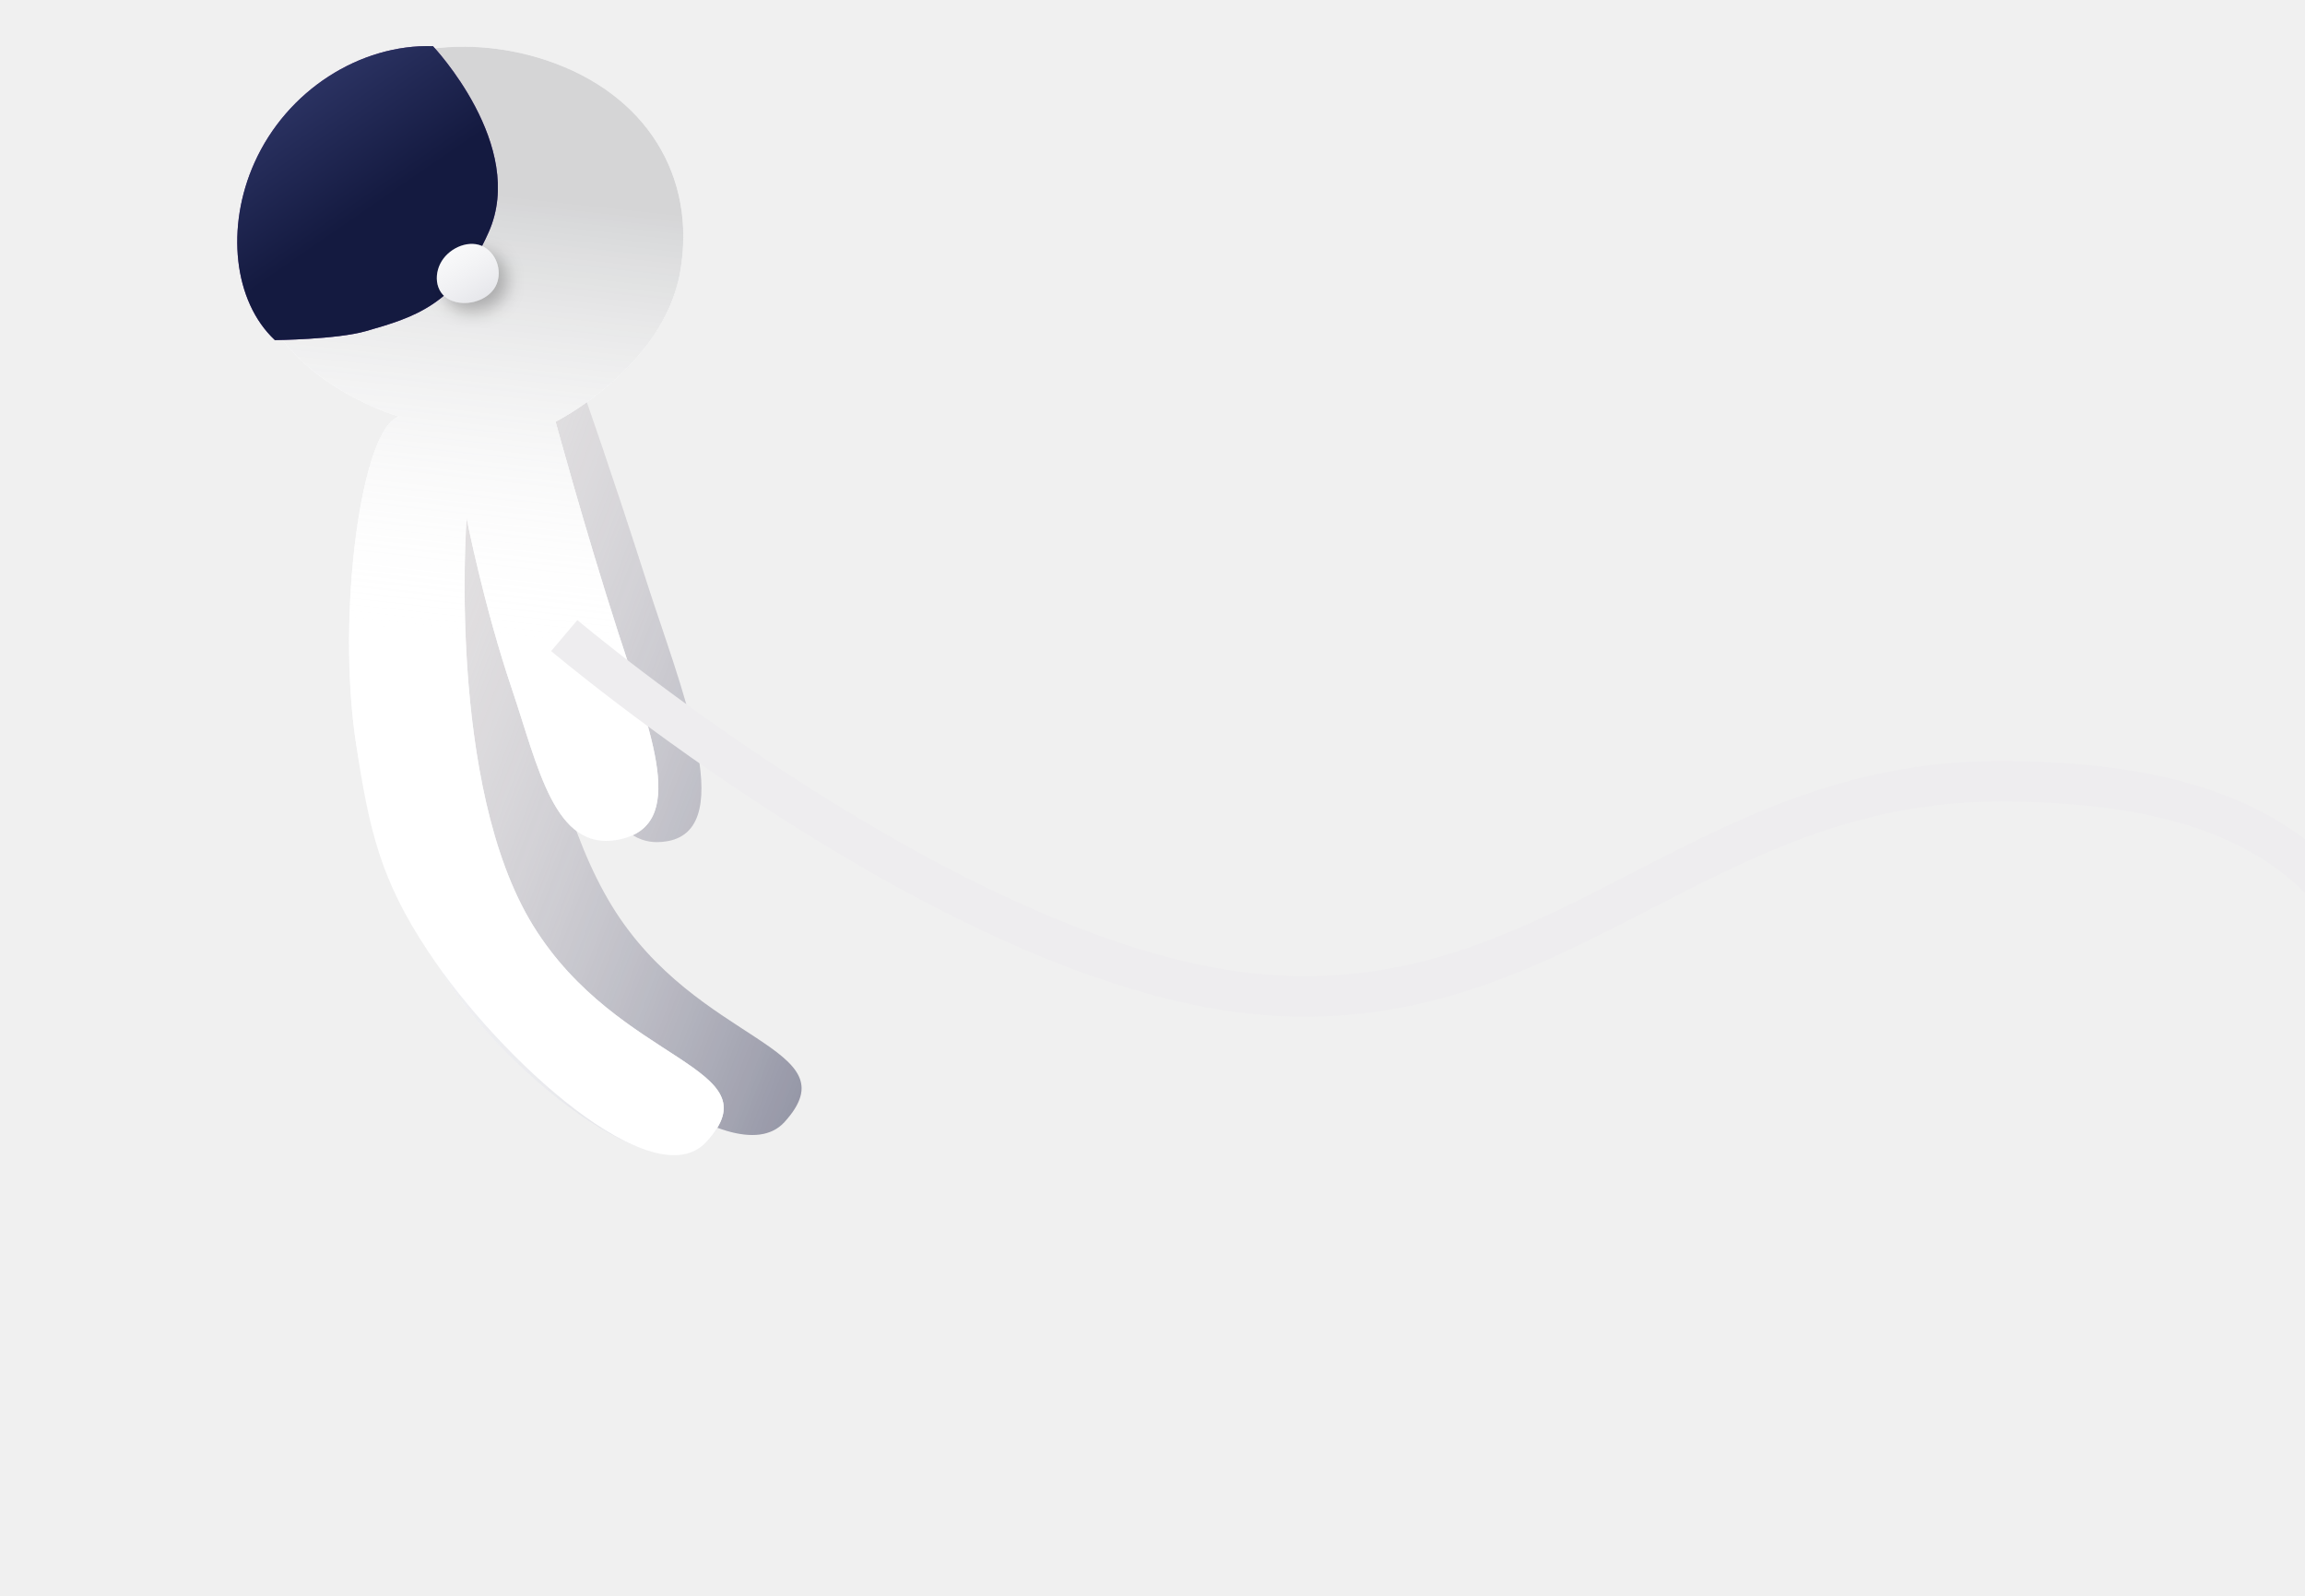
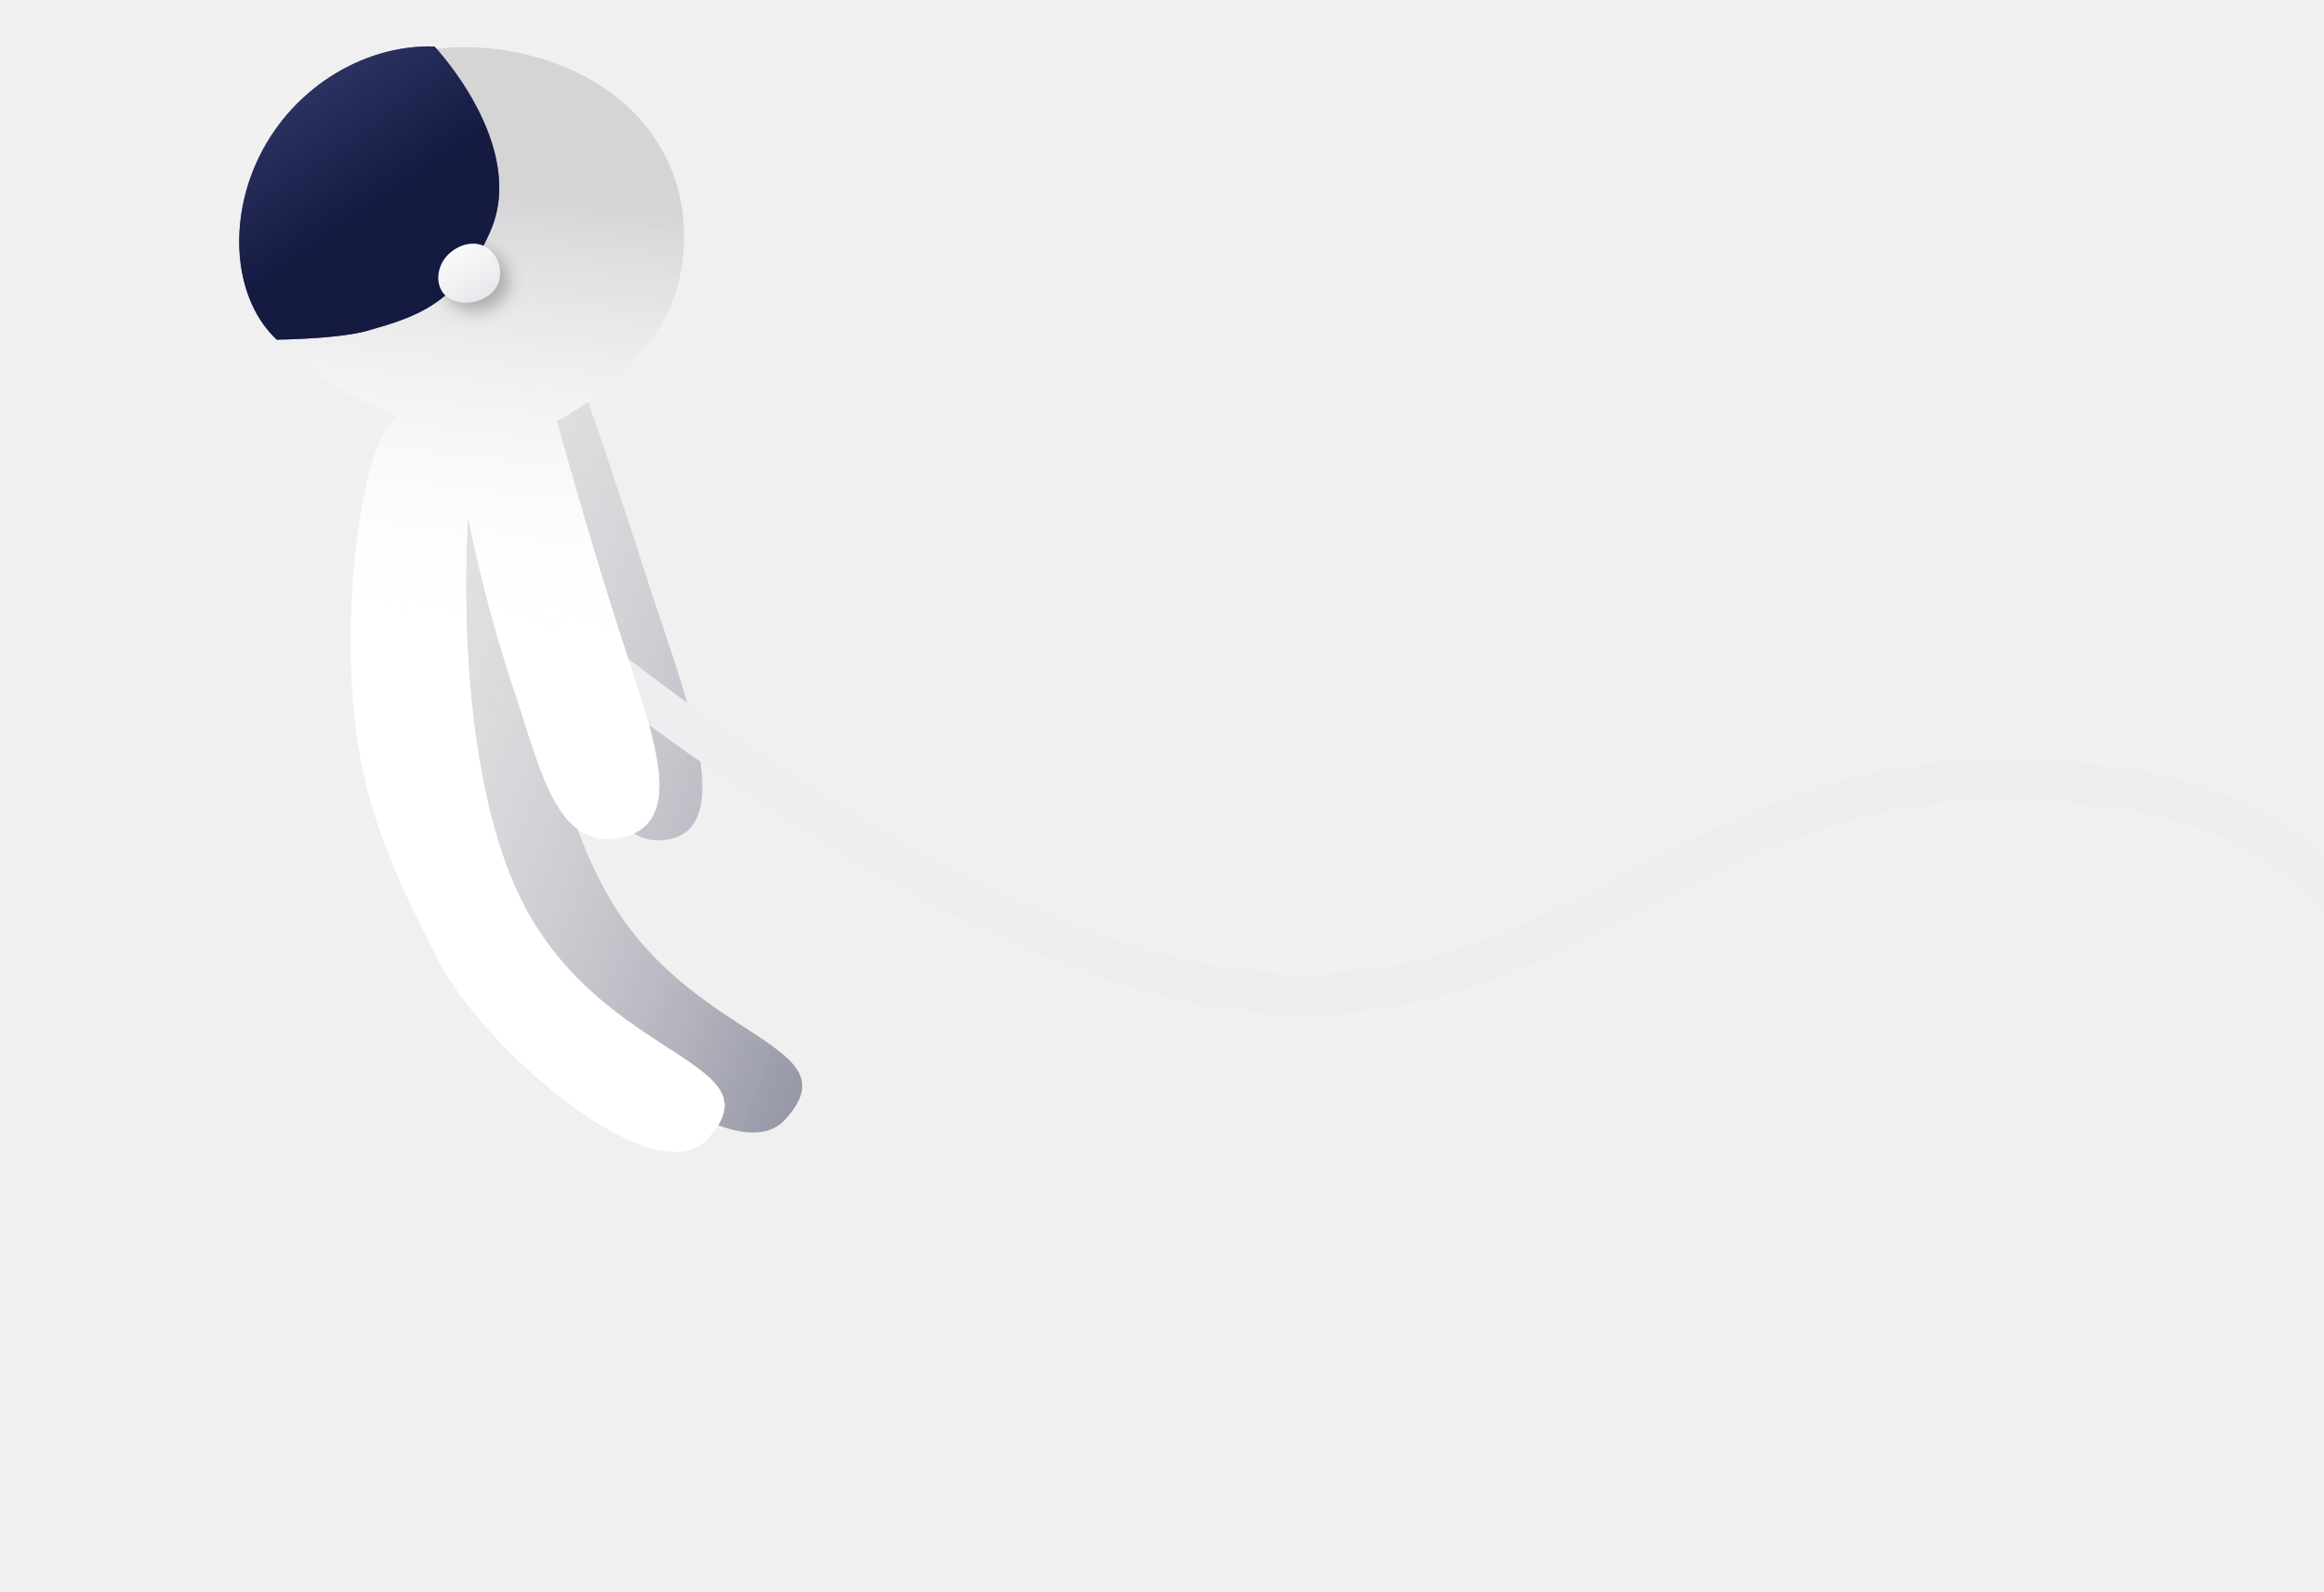
- <svg xmlns="http://www.w3.org/2000/svg" width="471" height="326" viewBox="0 0 471 326" fill="none">
-   <path d="M125.071 185.175C142.499 213.542 174.388 213.764 160.295 229.28C149.612 241.041 114.273 210.854 104.988 191.846C98.631 178.833 91.757 165.915 89.06 147.882C85.128 121.595 90.185 83.429 97.931 81.209L119.85 82.026C119.85 82.026 125.302 97.498 132.06 118.663C138.766 139.664 151.096 169.103 136.504 171.859C123.61 174.295 120.625 155.668 115.274 139.722C109.547 122.656 105.493 102.1 105.493 102.1C105.493 102.1 107.494 156.565 125.071 185.175Z" fill="#E6E3E3" />
-   <path d="M125.071 185.175C142.499 213.542 174.388 213.764 160.295 229.28C149.612 241.041 114.273 210.854 104.988 191.846C98.631 178.833 91.757 165.915 89.06 147.882C85.128 121.595 90.185 83.429 97.931 81.209L119.85 82.026C119.85 82.026 125.302 97.498 132.06 118.663C138.766 139.664 151.096 169.103 136.504 171.859C123.61 174.295 120.625 155.668 115.274 139.722C109.547 122.656 105.493 102.1 105.493 102.1C105.493 102.1 107.494 156.565 125.071 185.175Z" fill="url(#paint0_linear)" />
-   <path d="M144.379 233.302C158.515 217.796 126.485 217.541 108.943 189.146C91.253 160.509 95.344 105.874 95.344 105.874C95.344 105.874 98.827 123.709 104.601 140.786C109.996 156.742 113.292 174.025 126.24 171.603C140.892 168.861 133.003 150.015 126.24 129.001C119.425 107.822 113.526 86.172 113.526 86.172C113.526 86.172 135.539 75.092 138.974 55.579C142.409 36.066 132.023 19.143 111.704 12.342C105.051 10.115 98.081 9.225 91.337 9.657C75.19 10.69 60.336 19.295 54.214 35.249C48.214 50.884 51.768 62.092 58.035 69.871C67.01 81.014 81.552 85.12 81.552 85.12C73.774 87.332 68.743 125.504 72.726 151.803C75.458 169.845 82.378 182.774 88.78 195.798C98.131 214.822 133.664 245.055 144.379 233.302Z" fill="white" />
-   <path d="M144.379 233.302C158.515 217.796 126.485 217.541 108.943 189.146C91.253 160.509 95.344 105.874 95.344 105.874C95.344 105.874 98.827 123.709 104.601 140.786C109.996 156.742 113.292 174.025 126.24 171.603C140.892 168.861 133.003 150.015 126.24 129.001C119.425 107.822 113.526 86.172 113.526 86.172C113.526 86.172 135.539 75.092 138.974 55.579C142.409 36.066 132.023 19.143 111.704 12.342C105.051 10.115 98.081 9.225 91.337 9.657C75.19 10.69 60.336 19.295 54.214 35.249C48.214 50.884 51.768 62.092 58.035 69.871C67.01 81.014 81.552 85.12 81.552 85.12C73.774 87.332 68.743 125.504 72.726 151.803C75.458 169.845 82.378 182.774 88.78 195.798C98.131 214.822 133.664 245.055 144.379 233.302Z" fill="url(#paint1_linear)" />
-   <path d="M144.379 233.302C158.515 217.796 126.485 217.541 108.943 189.146C91.253 160.509 95.344 105.874 95.344 105.874C95.344 105.874 98.827 123.709 104.601 140.786C109.996 156.742 113.292 174.025 126.24 171.603C140.892 168.861 133.003 150.015 126.24 129.001C119.425 107.822 113.526 86.172 113.526 86.172C113.526 86.172 135.539 75.092 138.974 55.579C142.409 36.066 132.023 19.143 111.704 12.342C105.051 10.115 98.081 9.225 91.337 9.657C75.19 10.69 60.336 19.295 54.214 35.249C48.214 50.884 51.768 62.092 58.035 69.871C67.01 81.014 81.552 85.12 81.552 85.12C73.774 87.332 68.743 125.504 72.726 151.803C75.458 169.845 77.769 179.755 87.484 194.411C102.24 216.669 133.664 245.055 144.379 233.302Z" fill="white" />
-   <path d="M144.379 233.302C158.515 217.796 126.485 217.541 108.943 189.146C91.253 160.509 95.344 105.874 95.344 105.874C95.344 105.874 98.827 123.709 104.601 140.786C109.996 156.742 113.292 174.025 126.24 171.603C140.892 168.861 133.003 150.015 126.24 129.001C119.425 107.822 113.526 86.172 113.526 86.172C113.526 86.172 135.539 75.092 138.974 55.579C142.409 36.066 132.023 19.143 111.704 12.342C105.051 10.115 98.081 9.225 91.337 9.657C75.19 10.69 60.336 19.295 54.214 35.249C48.214 50.884 51.768 62.092 58.035 69.871C67.01 81.014 81.552 85.12 81.552 85.12C73.774 87.332 68.743 125.504 72.726 151.803C75.458 169.845 77.769 179.755 87.484 194.411C102.24 216.669 133.664 245.055 144.379 233.302Z" fill="url(#paint2_linear)" />
-   <path d="M99.853 47.441C107.719 29.754 88.466 9.433 88.466 9.433C73.57 8.996 58.656 18.44 52.011 33.222C46.087 46.398 47.715 61.588 56.171 69.496C56.171 69.496 68.832 69.362 74.721 67.674L74.833 67.642C84.485 64.876 93.213 62.374 99.853 47.441Z" fill="#68458C" />
-   <path d="M99.853 47.441C107.719 29.754 88.466 9.433 88.466 9.433C73.57 8.996 58.656 18.44 52.011 33.222C46.087 46.398 47.715 61.588 56.171 69.496C56.171 69.496 68.832 69.362 74.721 67.674L74.833 67.642C84.485 64.876 93.213 62.374 99.853 47.441Z" fill="url(#paint3_linear)" />
+ <svg xmlns="http://www.w3.org/2000/svg" width="476" height="326" viewBox="0 0 476 326" fill="none">
+   <path d="M125.586 185.264C143.015 213.632 174.904 213.853 160.81 229.37C150.128 241.13 114.789 210.943 105.503 191.936C99.146 178.922 92.273 166.004 89.575 147.971C85.644 121.684 90.7 83.519 98.447 81.298L120.365 82.115C120.365 82.115 125.817 97.587 132.576 118.752C139.282 139.753 151.611 169.193 137.02 171.949C124.126 174.384 121.141 155.757 115.79 139.811C110.062 122.746 106.008 102.189 106.008 102.189C106.008 102.189 108.01 156.655 125.586 185.264Z" fill="#E6E3E3" />
+   <path d="M125.586 185.264C143.015 213.632 174.904 213.853 160.81 229.37C150.128 241.13 114.789 210.943 105.503 191.936C99.146 178.922 92.273 166.004 89.575 147.971C85.644 121.684 90.7 83.519 98.447 81.298L120.365 82.115C120.365 82.115 125.817 97.587 132.576 118.752C139.282 139.753 151.611 169.193 137.02 171.949C124.126 174.384 121.141 155.757 115.79 139.811C110.062 122.746 106.008 102.189 106.008 102.189C106.008 102.189 108.01 156.655 125.586 185.264Z" fill="url(#paint0_linear)" />
+   <path d="M115.815 129.96C115.815 129.96 195.118 197.029 256.881 203.174C318.318 209.287 347.153 159.742 408.893 159.742C467.527 159.742 491.974 182.088 496.452 240.329" stroke="#EEEDEF" stroke-width="8.292" />
+   <path d="M144.894 233.392C159.031 217.886 127 217.63 109.459 189.235C91.769 160.599 95.86 105.963 95.86 105.963C95.86 105.963 99.343 123.798 105.117 140.875C110.512 156.831 113.808 174.115 126.755 171.692C141.408 168.951 133.518 150.105 126.756 129.091C119.941 107.912 114.042 86.261 114.042 86.261C114.042 86.261 136.055 75.181 139.49 55.669C142.924 36.156 132.539 19.232 112.22 12.431C105.566 10.204 98.597 9.315 91.853 9.746C75.705 10.779 60.851 19.385 54.73 35.338C48.73 50.974 52.284 62.182 58.55 69.961C67.526 81.103 82.067 85.209 82.067 85.209C74.289 87.422 69.259 125.594 73.241 151.893C75.974 169.934 82.894 182.863 89.296 195.888C98.646 214.911 134.18 245.145 144.894 233.392Z" fill="white" />
+   <path d="M144.894 233.392C159.031 217.886 127 217.63 109.459 189.235C91.769 160.599 95.86 105.963 95.86 105.963C95.86 105.963 99.343 123.798 105.117 140.875C110.512 156.831 113.808 174.115 126.755 171.692C141.408 168.951 133.518 150.105 126.756 129.091C119.941 107.912 114.042 86.261 114.042 86.261C114.042 86.261 136.055 75.181 139.49 55.669C142.924 36.156 132.539 19.232 112.22 12.431C105.566 10.204 98.597 9.315 91.853 9.746C75.705 10.779 60.851 19.385 54.73 35.338C48.73 50.974 52.284 62.182 58.55 69.961C67.526 81.103 82.067 85.209 82.067 85.209C74.289 87.422 69.259 125.594 73.241 151.893C75.974 169.934 82.894 182.863 89.296 195.888C98.646 214.911 134.18 245.145 144.894 233.392Z" fill="url(#paint1_linear)" />
+   <path d="M144.894 233.392C159.031 217.886 127 217.63 109.459 189.235C91.769 160.599 95.86 105.963 95.86 105.963C95.86 105.963 99.343 123.798 105.117 140.875C110.512 156.831 113.808 174.115 126.755 171.692C141.408 168.951 133.518 150.105 126.756 129.091C119.941 107.912 114.042 86.261 114.042 86.261C114.042 86.261 136.055 75.181 139.49 55.669C142.924 36.156 132.539 19.232 112.22 12.431C105.566 10.204 98.597 9.315 91.853 9.746C75.705 10.779 60.851 19.385 54.73 35.338C48.73 50.974 52.284 62.182 58.55 69.961C67.526 81.103 82.067 85.209 82.067 85.209C74.289 87.422 69.259 125.594 73.241 151.893C75.974 169.934 82.894 182.863 89.296 195.888C98.646 214.911 134.18 245.145 144.894 233.392Z" fill="white" />
+   <path d="M144.894 233.392C159.031 217.886 127 217.63 109.459 189.235C91.769 160.599 95.86 105.963 95.86 105.963C95.86 105.963 99.343 123.798 105.117 140.875C110.512 156.831 113.808 174.115 126.755 171.692C141.408 168.951 133.518 150.105 126.756 129.091C119.941 107.912 114.042 86.261 114.042 86.261C114.042 86.261 136.055 75.181 139.49 55.669C142.924 36.156 132.539 19.232 112.22 12.431C105.566 10.204 98.597 9.315 91.853 9.746C75.705 10.779 60.851 19.385 54.73 35.338C48.73 50.974 52.284 62.182 58.55 69.961C67.526 81.103 82.067 85.209 82.067 85.209C74.289 87.422 69.259 125.594 73.241 151.893C75.974 169.934 82.894 182.863 89.296 195.888C98.646 214.911 134.18 245.145 144.894 233.392Z" fill="url(#paint2_linear)" />
+   <path d="M100.369 47.53C108.235 29.843 88.982 9.523 88.982 9.523C74.086 9.086 59.172 18.529 52.526 33.311C46.603 46.487 48.231 61.678 56.687 69.585C56.687 69.585 69.347 69.452 75.237 67.763L75.349 67.731C85 64.965 93.728 62.464 100.369 47.53Z" fill="#68458C" />
+   <path d="M100.369 47.53C108.235 29.843 88.982 9.523 88.982 9.523C74.086 9.086 59.172 18.529 52.526 33.311C46.603 46.487 48.231 61.678 56.687 69.585C56.687 69.585 69.347 69.452 75.237 67.763L75.349 67.731C85 64.965 93.728 62.464 100.369 47.53Z" fill="url(#paint3_linear)" />
  <g filter="url(#filter0_d)">
-     <path d="M90.631 52.809C92.66 50.142 96.724 48.77 99.473 50.828C101.981 52.706 102.677 56.439 100.987 58.966C99.228 61.595 95.008 62.704 91.999 61.312C88.72 59.795 88.534 55.565 90.631 52.809Z" fill="white" />
-     <path d="M90.631 52.809C92.66 50.142 96.724 48.77 99.473 50.828C101.981 52.706 102.677 56.439 100.987 58.966C99.228 61.595 95.008 62.704 91.999 61.312C88.72 59.795 88.534 55.565 90.631 52.809Z" fill="url(#paint4_linear)" />
+     <path d="M91.147 52.898C93.176 50.232 97.24 48.859 99.989 50.918C102.496 52.795 103.192 56.529 101.502 59.056C99.744 61.685 95.524 62.794 92.514 61.402C89.236 59.885 89.049 55.654 91.147 52.898Z" fill="white" />
+     <path d="M91.147 52.898C93.176 50.232 97.24 48.859 99.989 50.918C102.496 52.795 103.192 56.529 101.502 59.056C99.744 61.685 95.524 62.794 92.514 61.402C89.236 59.885 89.049 55.654 91.147 52.898Z" fill="url(#paint4_linear)" />
  </g>
-   <path d="M115.299 129.871C115.299 129.871 194.603 196.94 256.365 203.085C317.802 209.197 346.638 159.652 408.378 159.652C467.011 159.652 491.459 181.999 495.937 240.24" stroke="#EEEDEF" stroke-width="8.292" />
  <defs>
-     <filter id="filter0_d" x="87.586" y="48.163" width="19.34" height="18.767" filterUnits="userSpaceOnUse" color-interpolation-filters="sRGB">
+     <filter id="filter0_d" x="88.101" y="48.253" width="19.34" height="18.767" filterUnits="userSpaceOnUse" color-interpolation-filters="sRGB">
      <feFlood flood-opacity="0" result="BackgroundImageFix" />
      <feColorMatrix in="SourceAlpha" type="matrix" values="0 0 0 0 0 0 0 0 0 0 0 0 0 0 0 0 0 0 127 0" />
      <feOffset dx="1.671" dy="1.671" />
      <feGaussianBlur stdDeviation="1.671" />
      <feColorMatrix type="matrix" values="0 0 0 0 0 0 0 0 0 0 0 0 0 0 0 0 0 0 0.25 0" />
      <feBlend mode="normal" in2="BackgroundImageFix" result="effect1_dropShadow" />
      <feBlend mode="normal" in="SourceGraphic" in2="effect1_dropShadow" result="shape" />
    </filter>
-     <linearGradient id="paint0_linear" x1="371.082" y1="166.899" x2="69.063" y2="51.157" gradientUnits="userSpaceOnUse">
+     <linearGradient id="paint0_linear" x1="371.597" y1="166.989" x2="69.578" y2="51.247" gradientUnits="userSpaceOnUse">
      <stop offset="0.275" stop-color="#141A40" />
      <stop offset="1" stop-color="white" stop-opacity="0" />
    </linearGradient>
-     <linearGradient id="paint1_linear" x1="603.266" y1="373.391" x2="108.601" y2="-75.993" gradientUnits="userSpaceOnUse">
+     <linearGradient id="paint1_linear" x1="603.782" y1="373.48" x2="109.116" y2="-75.903" gradientUnits="userSpaceOnUse">
      <stop stop-color="#141A40" />
      <stop offset="1" stop-color="white" stop-opacity="0" />
    </linearGradient>
-     <linearGradient id="paint2_linear" x1="122.531" y1="14.726" x2="109.865" y2="132.03" gradientUnits="userSpaceOnUse">
+     <linearGradient id="paint2_linear" x1="123.047" y1="14.815" x2="110.381" y2="132.12" gradientUnits="userSpaceOnUse">
      <stop offset="0.228" stop-color="#6E6F73" stop-opacity="0.29" />
      <stop offset="1" stop-color="white" stop-opacity="0" />
    </linearGradient>
-     <linearGradient id="paint3_linear" x1="-3.087" y1="-57.602" x2="69.28" y2="47.261" gradientUnits="userSpaceOnUse">
+     <linearGradient id="paint3_linear" x1="-2.572" y1="-57.512" x2="69.796" y2="47.35" gradientUnits="userSpaceOnUse">
      <stop stop-color="#7C89DB" />
      <stop offset="1" stop-color="#141A40" />
    </linearGradient>
-     <linearGradient id="paint4_linear" x1="122.898" y1="103.974" x2="85.665" y2="41.296" gradientUnits="userSpaceOnUse">
+     <linearGradient id="paint4_linear" x1="123.413" y1="104.063" x2="86.181" y2="41.385" gradientUnits="userSpaceOnUse">
      <stop stop-color="#141A40" />
      <stop offset="1" stop-color="white" stop-opacity="0" />
    </linearGradient>
  </defs>
</svg>
